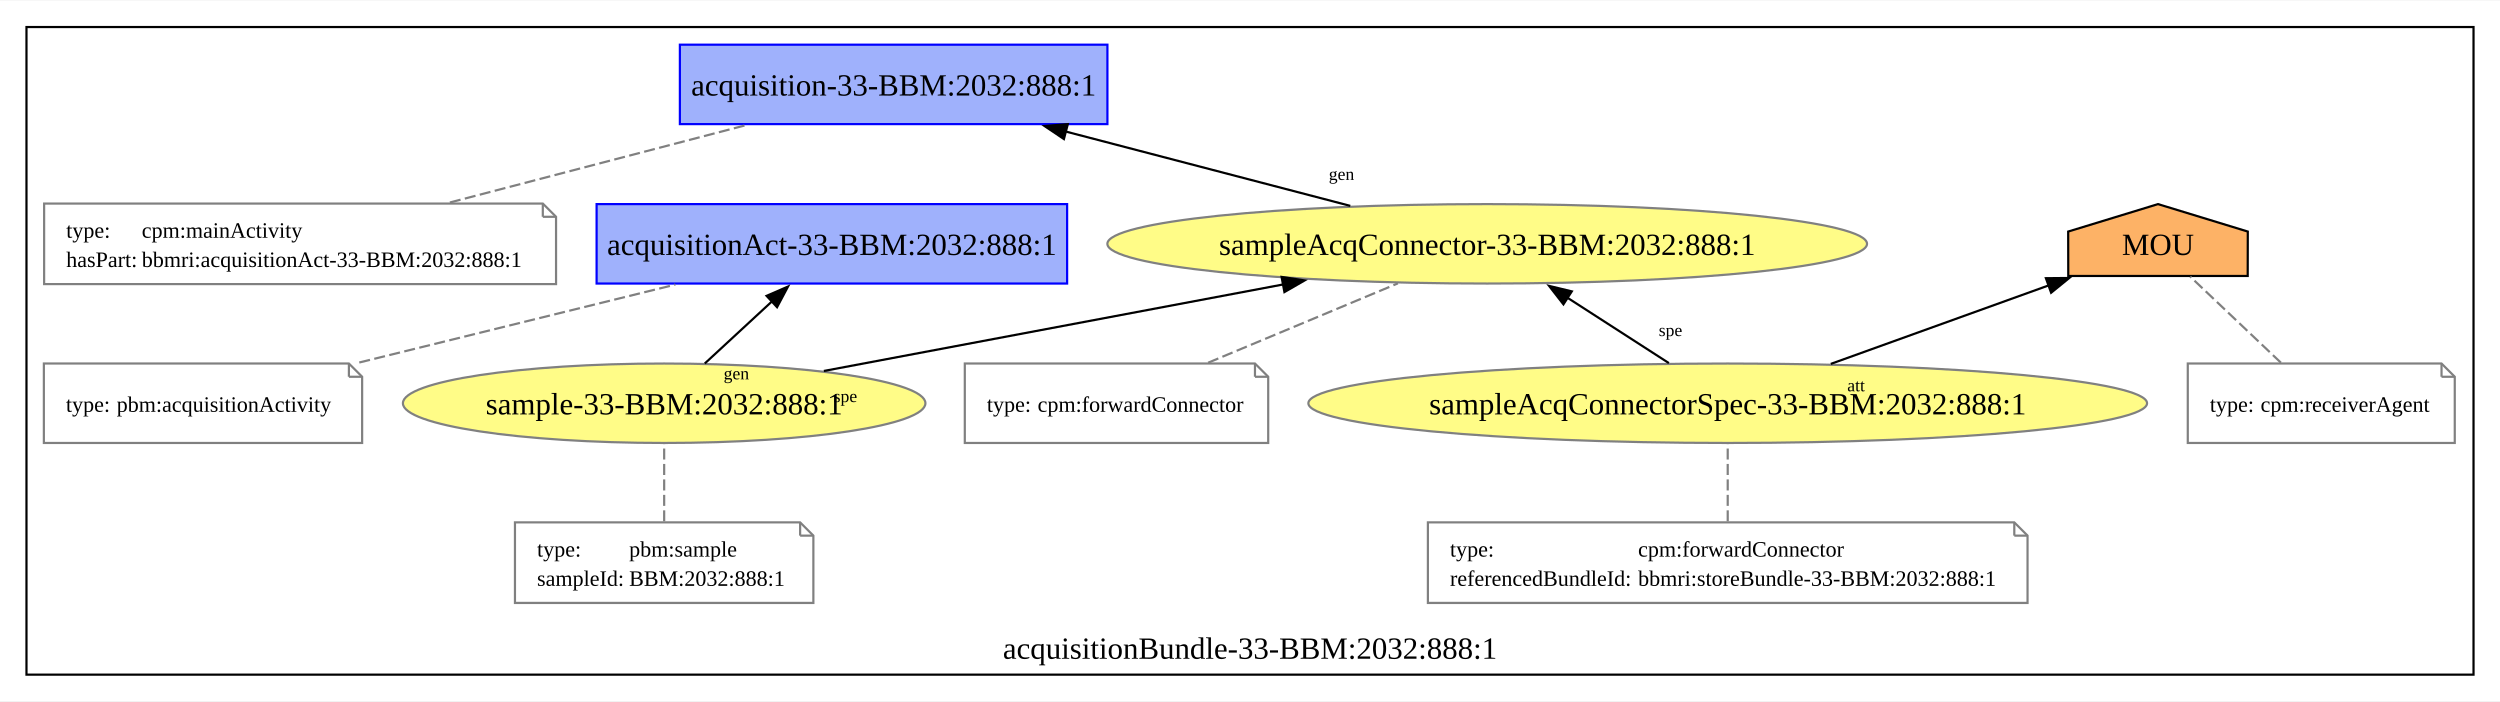
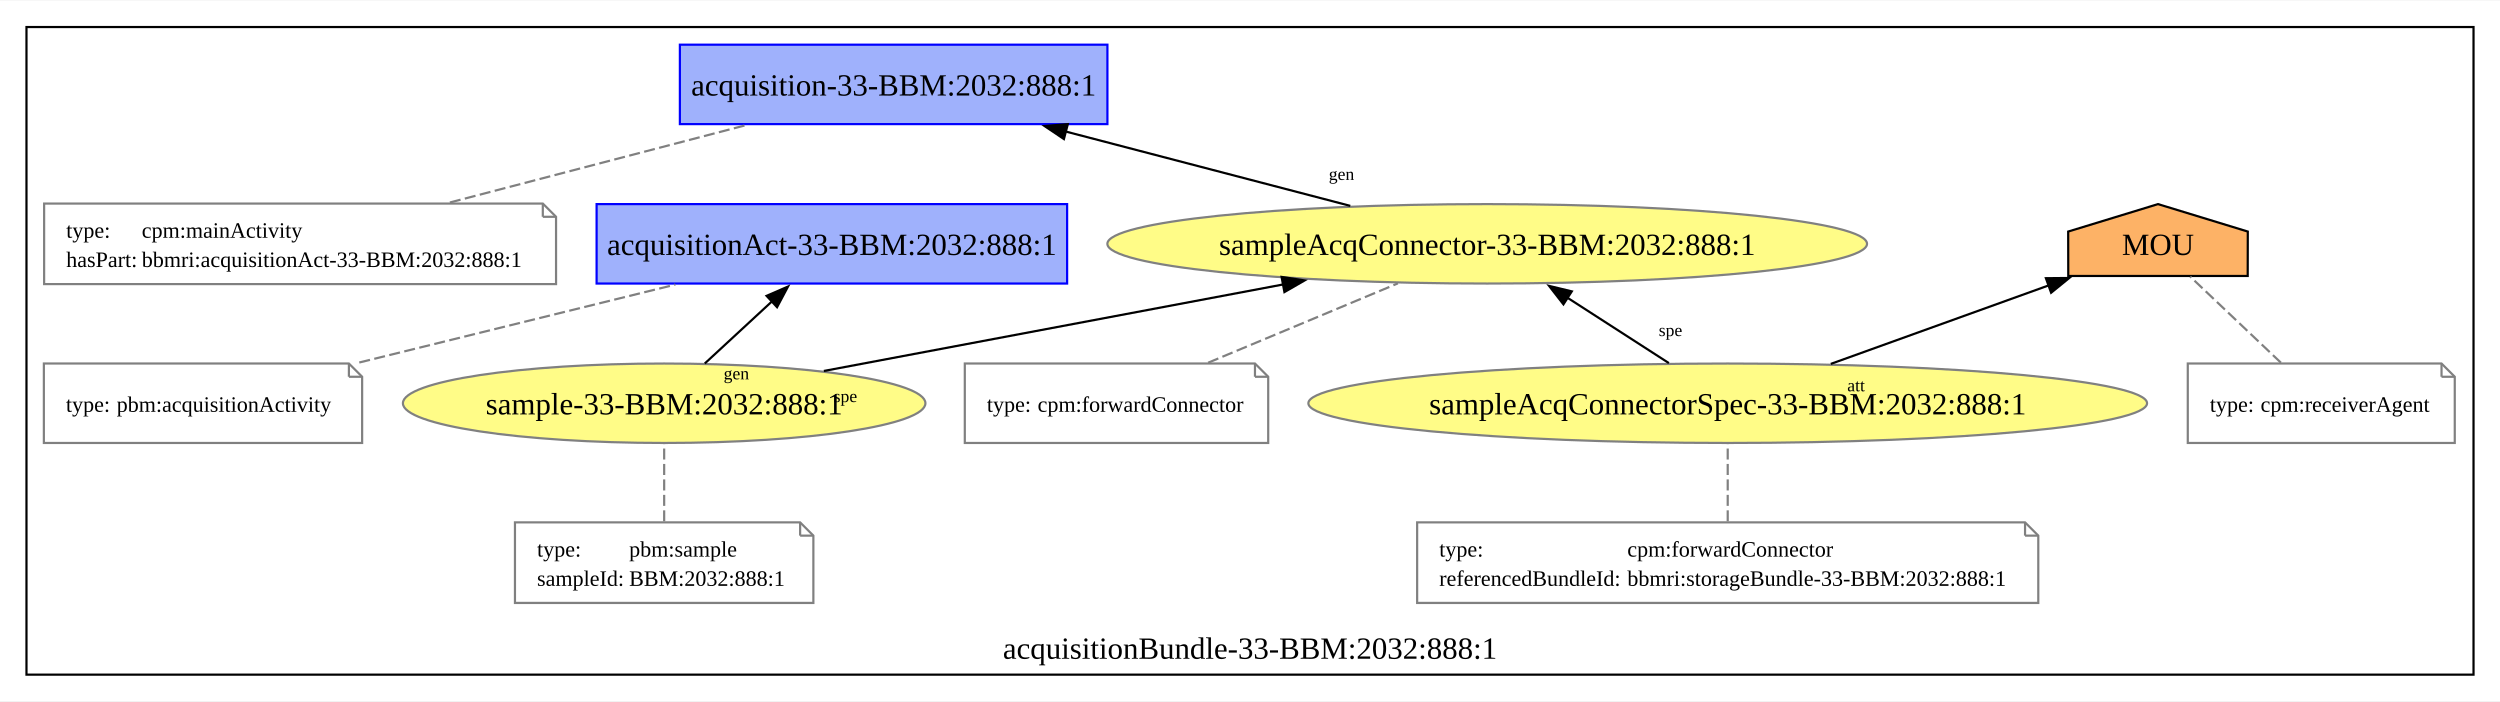
<svg xmlns="http://www.w3.org/2000/svg" xmlns:xlink="http://www.w3.org/1999/xlink" width="1133pt" height="318pt" viewBox="0.00 0.00 1133.00 317.50">
  <g id="graph0" class="graph" transform="scale(1 1) rotate(0) translate(4 313.5)">
    <polygon fill="white" stroke="none" points="-4,4 -4,-313.5 1129,-313.5 1129,4 -4,4" />
    <g id="clust1" class="cluster">
      <g id="a_clust1">
        <a xlink:href="http://www.bbmri.cz/schemas/biobank/data#acquisitionBundle-33-BBM:2032:888:1" xlink:title="acquisitionBundle-33-BBM:2032:888:1">
          <polygon fill="none" stroke="black" points="8,-8 8,-301.5 1117,-301.5 1117,-8 8,-8" />
          <text text-anchor="middle" x="562.5" y="-15.2" font-family="Times New Roman,serif" font-size="14.00">acquisitionBundle-33-BBM:2032:888:1</text>
        </a>
      </g>
    </g>
    <g id="node1" class="node">
      <g id="a_node1">
        <a xlink:href="http://www.bbmri.cz/schemas/biobank/data#acquisition-33-BBM:2032:888:1" xlink:title="acquisition-33-BBM:2032:888:1">
          <polygon fill="#9fb1fc" stroke="#0000ff" points="497.88,-293.5 304.12,-293.5 304.12,-257.5 497.88,-257.5 497.88,-293.5" />
          <text text-anchor="middle" x="401" y="-270.45" font-family="Times New Roman,serif" font-size="14.00">acquisition-33-BBM:2032:888:1</text>
        </a>
      </g>
    </g>
    <g id="node2" class="node">
      <polygon fill="none" stroke="gray" points="242,-221.5 16,-221.5 16,-185 248,-185 248,-215.5 242,-221.5" />
      <polyline fill="none" stroke="gray" points="242,-221.5 242,-215.5" />
      <polyline fill="none" stroke="gray" points="248,-215.5 242,-215.5" />
      <text text-anchor="start" x="26" y="-206" font-family="Times New Roman,serif" font-size="10.00">type:</text>
      <text text-anchor="start" x="60.25" y="-206" font-family="Times New Roman,serif" font-size="10.00">cpm:mainActivity</text>
      <text text-anchor="start" x="26" y="-192.75" font-family="Times New Roman,serif" font-size="10.00">hasPart:</text>
      <text text-anchor="start" x="60.25" y="-192.75" font-family="Times New Roman,serif" font-size="10.00">bbmri:acquisitionAct-33-BBM:2032:888:1</text>
    </g>
    <g id="edge1" class="edge">
      <path fill="none" stroke="gray" stroke-dasharray="5,2" d="M199.88,-221.98C240.97,-232.71 293.16,-246.34 334.07,-257.02" />
    </g>
    <g id="node3" class="node">
      <g id="a_node3">
        <a xlink:href="http://www.bbmri.cz/schemas/biobank/data#acquisitionAct-33-BBM:2032:888:1" xlink:title="acquisitionAct-33-BBM:2032:888:1">
          <polygon fill="#9fb1fc" stroke="#0000ff" points="479.62,-221.25 266.38,-221.25 266.38,-185.25 479.62,-185.25 479.62,-221.25" />
          <text text-anchor="middle" x="373" y="-198.2" font-family="Times New Roman,serif" font-size="14.00">acquisitionAct-33-BBM:2032:888:1</text>
        </a>
      </g>
    </g>
    <g id="node4" class="node">
      <polygon fill="none" stroke="gray" points="154.12,-149 15.88,-149 15.88,-113 160.12,-113 160.12,-143 154.12,-149" />
      <polyline fill="none" stroke="gray" points="154.12,-149 154.12,-143" />
      <polyline fill="none" stroke="gray" points="160.12,-143 154.12,-143" />
      <text text-anchor="start" x="25.88" y="-127.12" font-family="Times New Roman,serif" font-size="10.00">type:</text>
      <text text-anchor="start" x="48.88" y="-127.12" font-family="Times New Roman,serif" font-size="10.00">pbm:acquisitionActivity</text>
    </g>
    <g id="edge2" class="edge">
      <path fill="none" stroke="gray" stroke-dasharray="5,2" d="M158.82,-149.46C202.5,-160.22 258.34,-173.99 302.05,-184.76" />
    </g>
    <g id="node5" class="node">
      <g id="a_node5">
        <a xlink:href="http://www.bbmri.cz/schemas/biobank/data#sampleAcqConnector-33-BBM:2032:888:1" xlink:title="sampleAcqConnector-33-BBM:2032:888:1">
          <ellipse fill="#fffc87" stroke="#808080" cx="670" cy="-203.25" rx="172.14" ry="18" />
          <text text-anchor="middle" x="670" y="-198.2" font-family="Times New Roman,serif" font-size="14.00">sampleAcqConnector-33-BBM:2032:888:1</text>
        </a>
      </g>
    </g>
    <g id="edge7" class="edge">
      <path fill="none" stroke="black" d="M607.95,-220.45C569.57,-230.48 519.98,-243.43 478.97,-254.14" />
      <polygon fill="black" stroke="black" points="478.17,-250.73 469.38,-256.64 479.94,-257.5 478.17,-250.73" />
      <text text-anchor="middle" x="603.97" y="-232.19" font-family="Times New Roman,serif" font-size="8.00">gen</text>
    </g>
    <g id="node6" class="node">
      <polygon fill="none" stroke="gray" points="564.75,-149 433.25,-149 433.25,-113 570.75,-113 570.75,-143 564.75,-149" />
      <polyline fill="none" stroke="gray" points="564.75,-149 564.75,-143" />
      <polyline fill="none" stroke="gray" points="570.75,-143 564.75,-143" />
      <text text-anchor="start" x="443.25" y="-127.12" font-family="Times New Roman,serif" font-size="10.00">type:</text>
      <text text-anchor="start" x="466.25" y="-127.12" font-family="Times New Roman,serif" font-size="10.00">cpm:forwardConnector</text>
    </g>
    <g id="edge3" class="edge">
      <path fill="none" stroke="gray" stroke-dasharray="5,2" d="M543.53,-149.37C569.76,-160.34 603.5,-174.44 629.53,-185.33" />
    </g>
    <g id="node7" class="node">
      <g id="a_node7">
        <a xlink:href="http://www.bbmri.cz/schemas/biobank/data#sampleAcqConnectorSpec-33-BBM:2032:888:1" xlink:title="sampleAcqConnectorSpec-33-BBM:2032:888:1">
          <ellipse fill="#fffc87" stroke="#808080" cx="779" cy="-131" rx="190.05" ry="18" />
          <text text-anchor="middle" x="779" y="-125.95" font-family="Times New Roman,serif" font-size="14.00">sampleAcqConnectorSpec-33-BBM:2032:888:1</text>
        </a>
      </g>
    </g>
    <g id="edge9" class="edge">
      <path fill="none" stroke="black" d="M752.34,-149.19C738.48,-158.12 721.34,-169.16 706.3,-178.86" />
      <polygon fill="black" stroke="black" points="704.55,-175.82 698.04,-184.18 708.34,-181.7 704.55,-175.82" />
      <text text-anchor="middle" x="753.07" y="-161.44" font-family="Times New Roman,serif" font-size="8.00">spe</text>
    </g>
    <g id="node11" class="node">
      <g id="a_node11">
        <a xlink:href="http://www.bbmri.cz/schemas/biobank/data#MOU" xlink:title="MOU">
          <polygon fill="#fdb266" stroke="black" points="1014.7,-208.81 974,-221.25 933.3,-208.81 933.34,-188.69 1014.66,-188.69 1014.7,-208.81" />
          <text text-anchor="middle" x="974" y="-198.2" font-family="Times New Roman,serif" font-size="14.00">MOU</text>
        </a>
      </g>
    </g>
    <g id="edge8" class="edge">
      <path fill="none" stroke="black" d="M825.71,-148.83C855.51,-159.56 894.1,-173.47 924.44,-184.4" />
      <polygon fill="black" stroke="black" points="923.2,-187.67 933.79,-187.77 925.57,-181.08 923.2,-187.67" />
      <text text-anchor="middle" x="837.17" y="-136.42" font-family="Times New Roman,serif" font-size="8.00">att</text>
    </g>
    <g id="node8" class="node">
-       <polygon fill="none" stroke="gray" points="908.88,-77 643.12,-77 643.12,-40.5 914.88,-40.5 914.88,-71 908.88,-77" />
-       <polyline fill="none" stroke="gray" points="908.88,-77 908.88,-71" />
-       <polyline fill="none" stroke="gray" points="914.88,-71 908.88,-71" />
-       <text text-anchor="start" x="653.12" y="-61.5" font-family="Times New Roman,serif" font-size="10.00">type:</text>
-       <text text-anchor="start" x="738.38" y="-61.5" font-family="Times New Roman,serif" font-size="10.00">cpm:forwardConnector</text>
-       <text text-anchor="start" x="653.12" y="-48.25" font-family="Times New Roman,serif" font-size="10.00">referencedBundleId:</text>
-       <text text-anchor="start" x="738.38" y="-48.25" font-family="Times New Roman,serif" font-size="10.00">bbmri:storeBundle-33-BBM:2032:888:1</text>
+       <polygon fill="none" stroke="gray" points="913.75,-77 638.25,-77 638.25,-40.5 919.75,-40.5 919.75,-71 913.75,-77" />
+       <polyline fill="none" stroke="gray" points="913.75,-77 913.75,-71" />
+       <polyline fill="none" stroke="gray" points="919.75,-71 913.75,-71" />
+       <text text-anchor="start" x="648.25" y="-61.5" font-family="Times New Roman,serif" font-size="10.00">type:</text>
+       <text text-anchor="start" x="733.5" y="-61.5" font-family="Times New Roman,serif" font-size="10.00">cpm:forwardConnector</text>
+       <text text-anchor="start" x="648.25" y="-48.25" font-family="Times New Roman,serif" font-size="10.00">referencedBundleId:</text>
+       <text text-anchor="start" x="733.5" y="-48.25" font-family="Times New Roman,serif" font-size="10.00">bbmri:storageBundle-33-BBM:2032:888:1</text>
    </g>
    <g id="edge4" class="edge">
      <path fill="none" stroke="gray" stroke-dasharray="5,2" d="M779,-77.48C779,-88.21 779,-101.84 779,-112.52" />
    </g>
    <g id="node9" class="node">
      <g id="a_node9">
        <a xlink:href="http://www.bbmri.cz/schemas/biobank/data#sample-33-BBM:2032:888:1" xlink:title="sample-33-BBM:2032:888:1">
          <ellipse fill="#fffc87" stroke="#808080" cx="297" cy="-131" rx="118.4" ry="18" />
          <text text-anchor="middle" x="297" y="-125.95" font-family="Times New Roman,serif" font-size="14.00">sample-33-BBM:2032:888:1</text>
        </a>
      </g>
    </g>
    <g id="edge11" class="edge">
      <path fill="none" stroke="black" d="M315.4,-149.01C324.6,-157.51 335.9,-167.96 346.06,-177.35" />
      <polygon fill="black" stroke="black" points="343.41,-179.67 353.13,-183.89 348.16,-174.53 343.41,-179.67" />
      <text text-anchor="middle" x="329.72" y="-141.83" font-family="Times New Roman,serif" font-size="8.00">gen</text>
    </g>
    <g id="edge10" class="edge">
      <path fill="none" stroke="black" d="M369.36,-145.63C428.84,-156.83 513.49,-172.77 577.82,-184.89" />
      <polygon fill="black" stroke="black" points="576.81,-188.26 587.28,-186.67 578.1,-181.38 576.81,-188.26" />
      <text text-anchor="middle" x="379.14" y="-131.53" font-family="Times New Roman,serif" font-size="8.00">spe</text>
    </g>
    <g id="node10" class="node">
      <polygon fill="none" stroke="gray" points="358.62,-77 229.38,-77 229.38,-40.5 364.62,-40.5 364.62,-71 358.62,-77" />
      <polyline fill="none" stroke="gray" points="358.62,-77 358.62,-71" />
      <polyline fill="none" stroke="gray" points="364.62,-71 358.62,-71" />
      <text text-anchor="start" x="239.38" y="-61.5" font-family="Times New Roman,serif" font-size="10.00">type:</text>
      <text text-anchor="start" x="281.12" y="-61.5" font-family="Times New Roman,serif" font-size="10.00">pbm:sample</text>
      <text text-anchor="start" x="239.38" y="-48.25" font-family="Times New Roman,serif" font-size="10.00">sampleId:</text>
      <text text-anchor="start" x="281.12" y="-48.25" font-family="Times New Roman,serif" font-size="10.00">BBM:2032:888:1</text>
    </g>
    <g id="edge5" class="edge">
      <path fill="none" stroke="gray" stroke-dasharray="5,2" d="M297,-77.48C297,-88.21 297,-101.84 297,-112.52" />
    </g>
    <g id="node12" class="node">
      <polygon fill="none" stroke="gray" points="1102.5,-149 987.5,-149 987.5,-113 1108.5,-113 1108.5,-143 1102.5,-149" />
      <polyline fill="none" stroke="gray" points="1102.5,-149 1102.5,-143" />
      <polyline fill="none" stroke="gray" points="1108.5,-143 1102.5,-143" />
      <text text-anchor="start" x="997.5" y="-127.12" font-family="Times New Roman,serif" font-size="10.00">type:</text>
      <text text-anchor="start" x="1020.5" y="-127.12" font-family="Times New Roman,serif" font-size="10.00">cpm:receiverAgent</text>
    </g>
    <g id="edge6" class="edge">
      <path fill="none" stroke="gray" stroke-dasharray="5,2" d="M1029.71,-149.37C1017.04,-161.39 1000.4,-177.19 988.61,-188.38" />
    </g>
  </g>
</svg>
